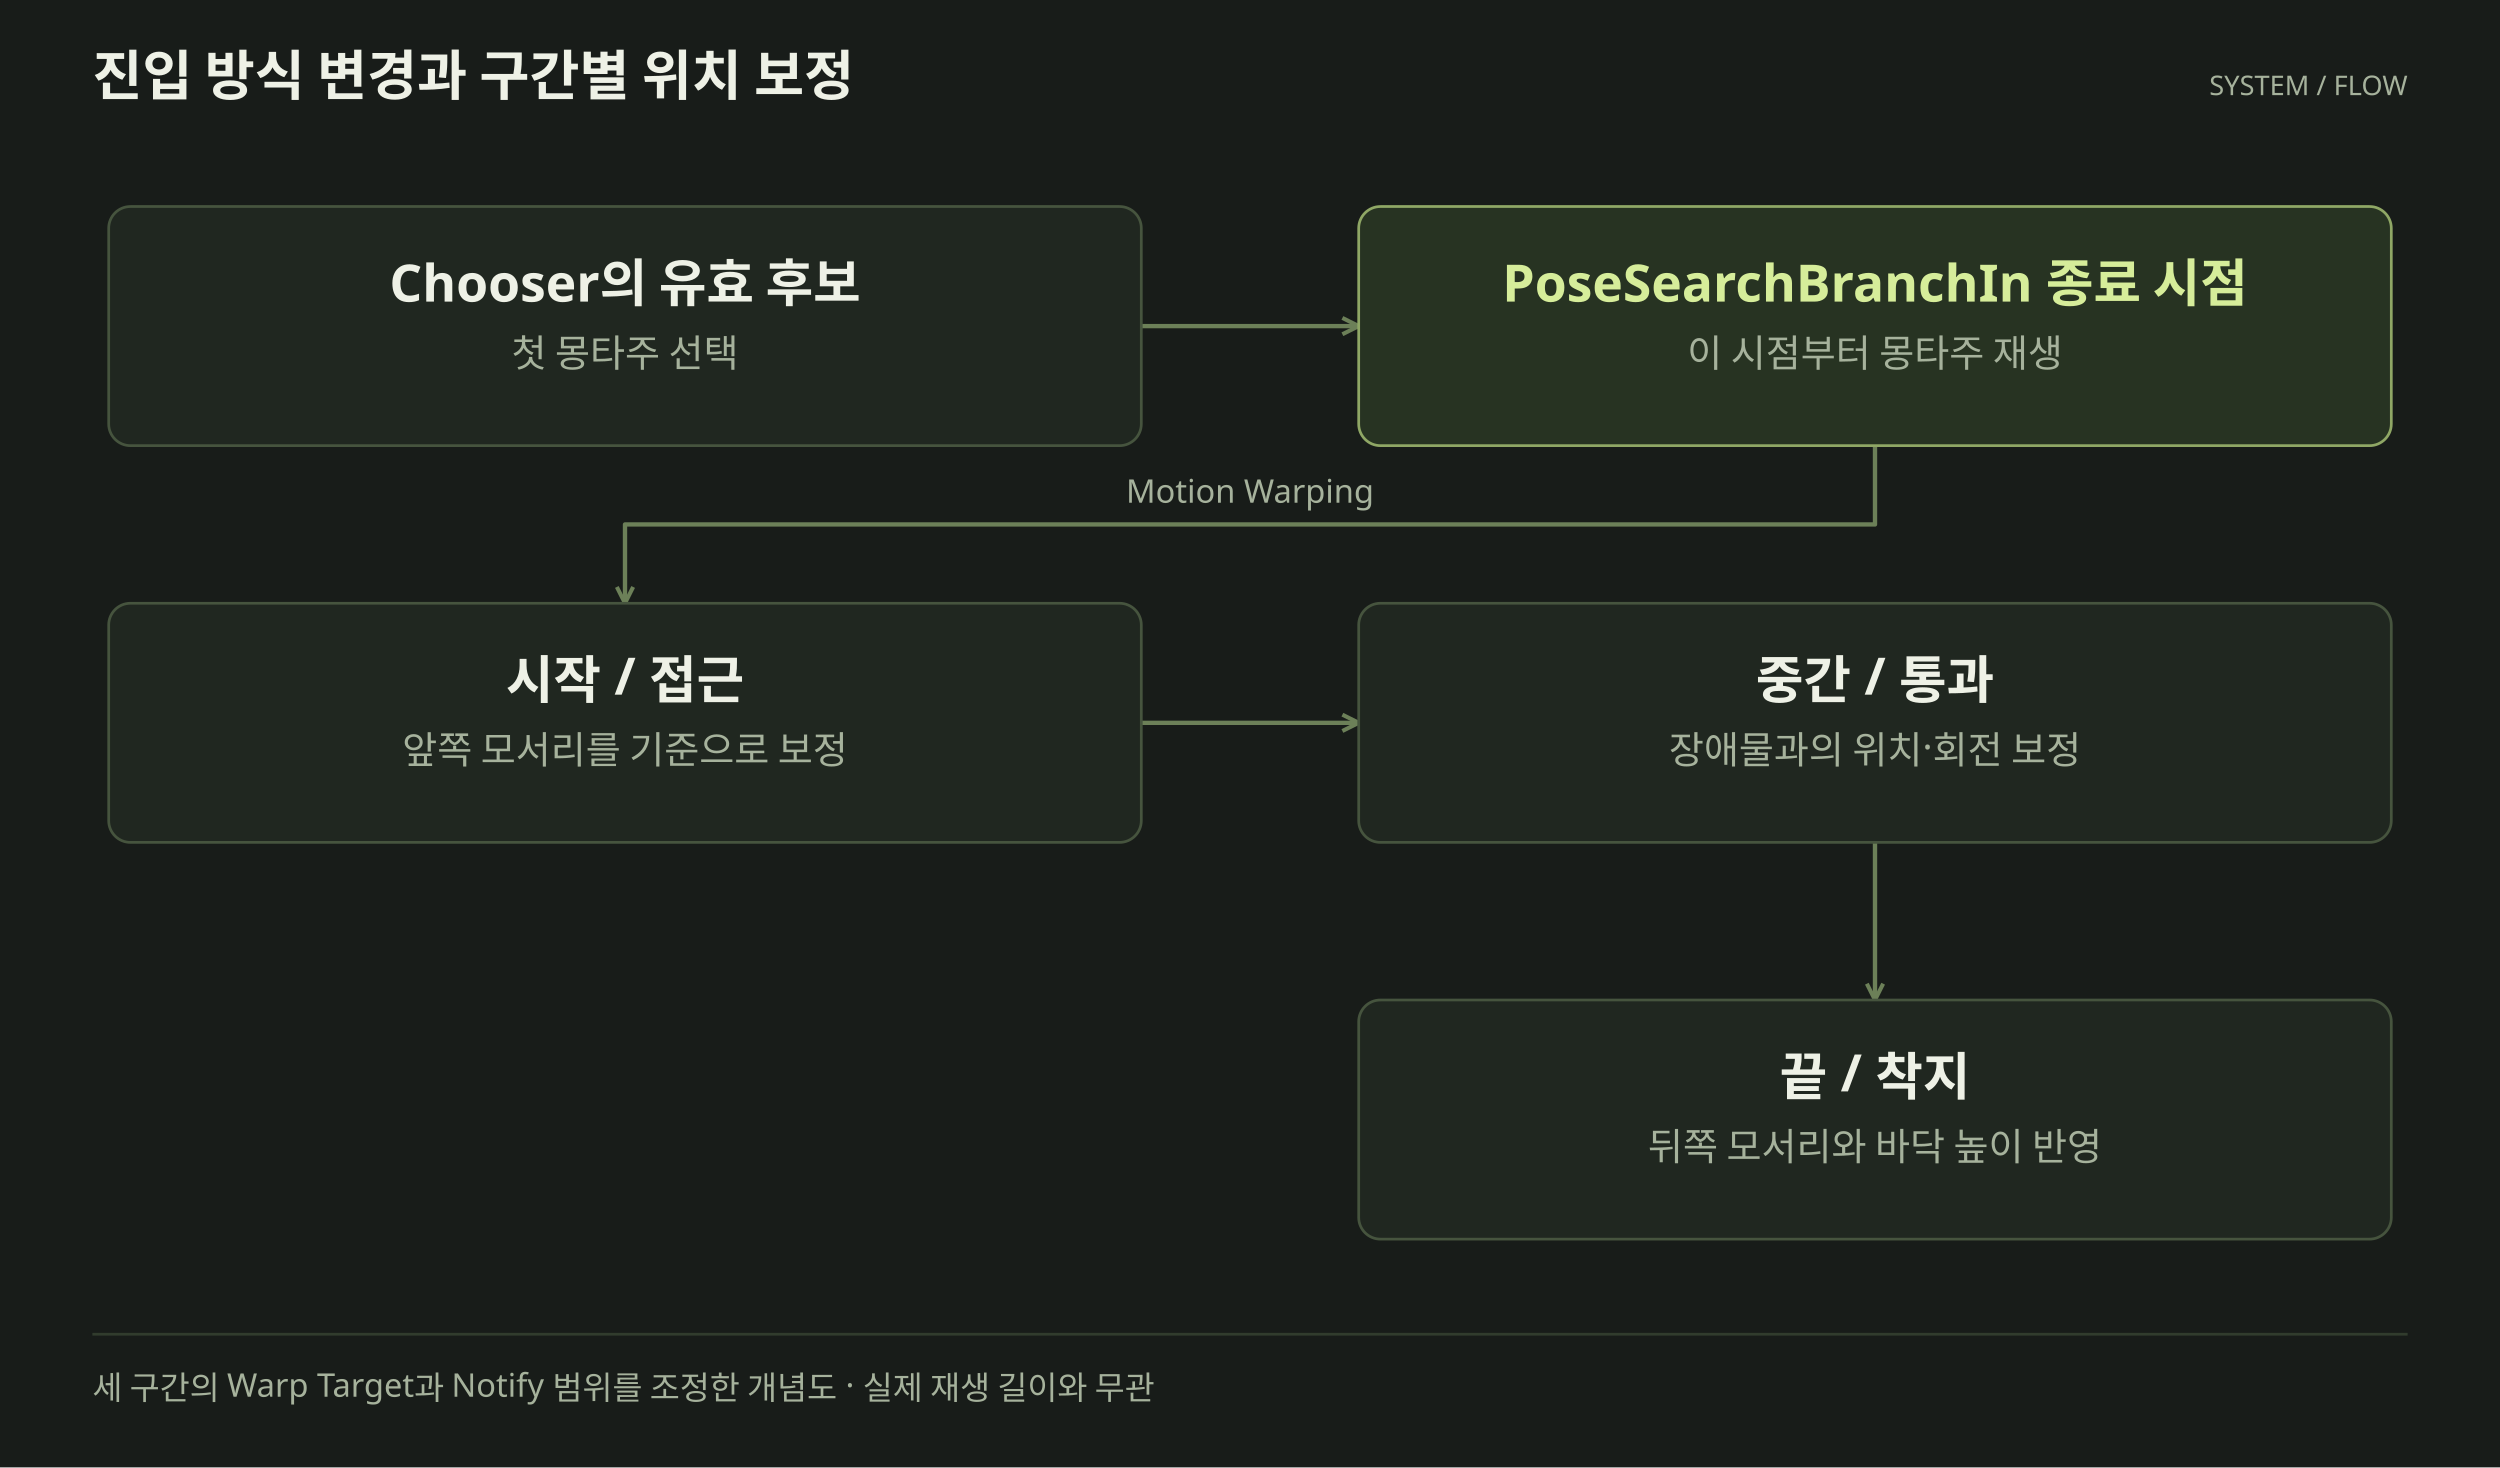
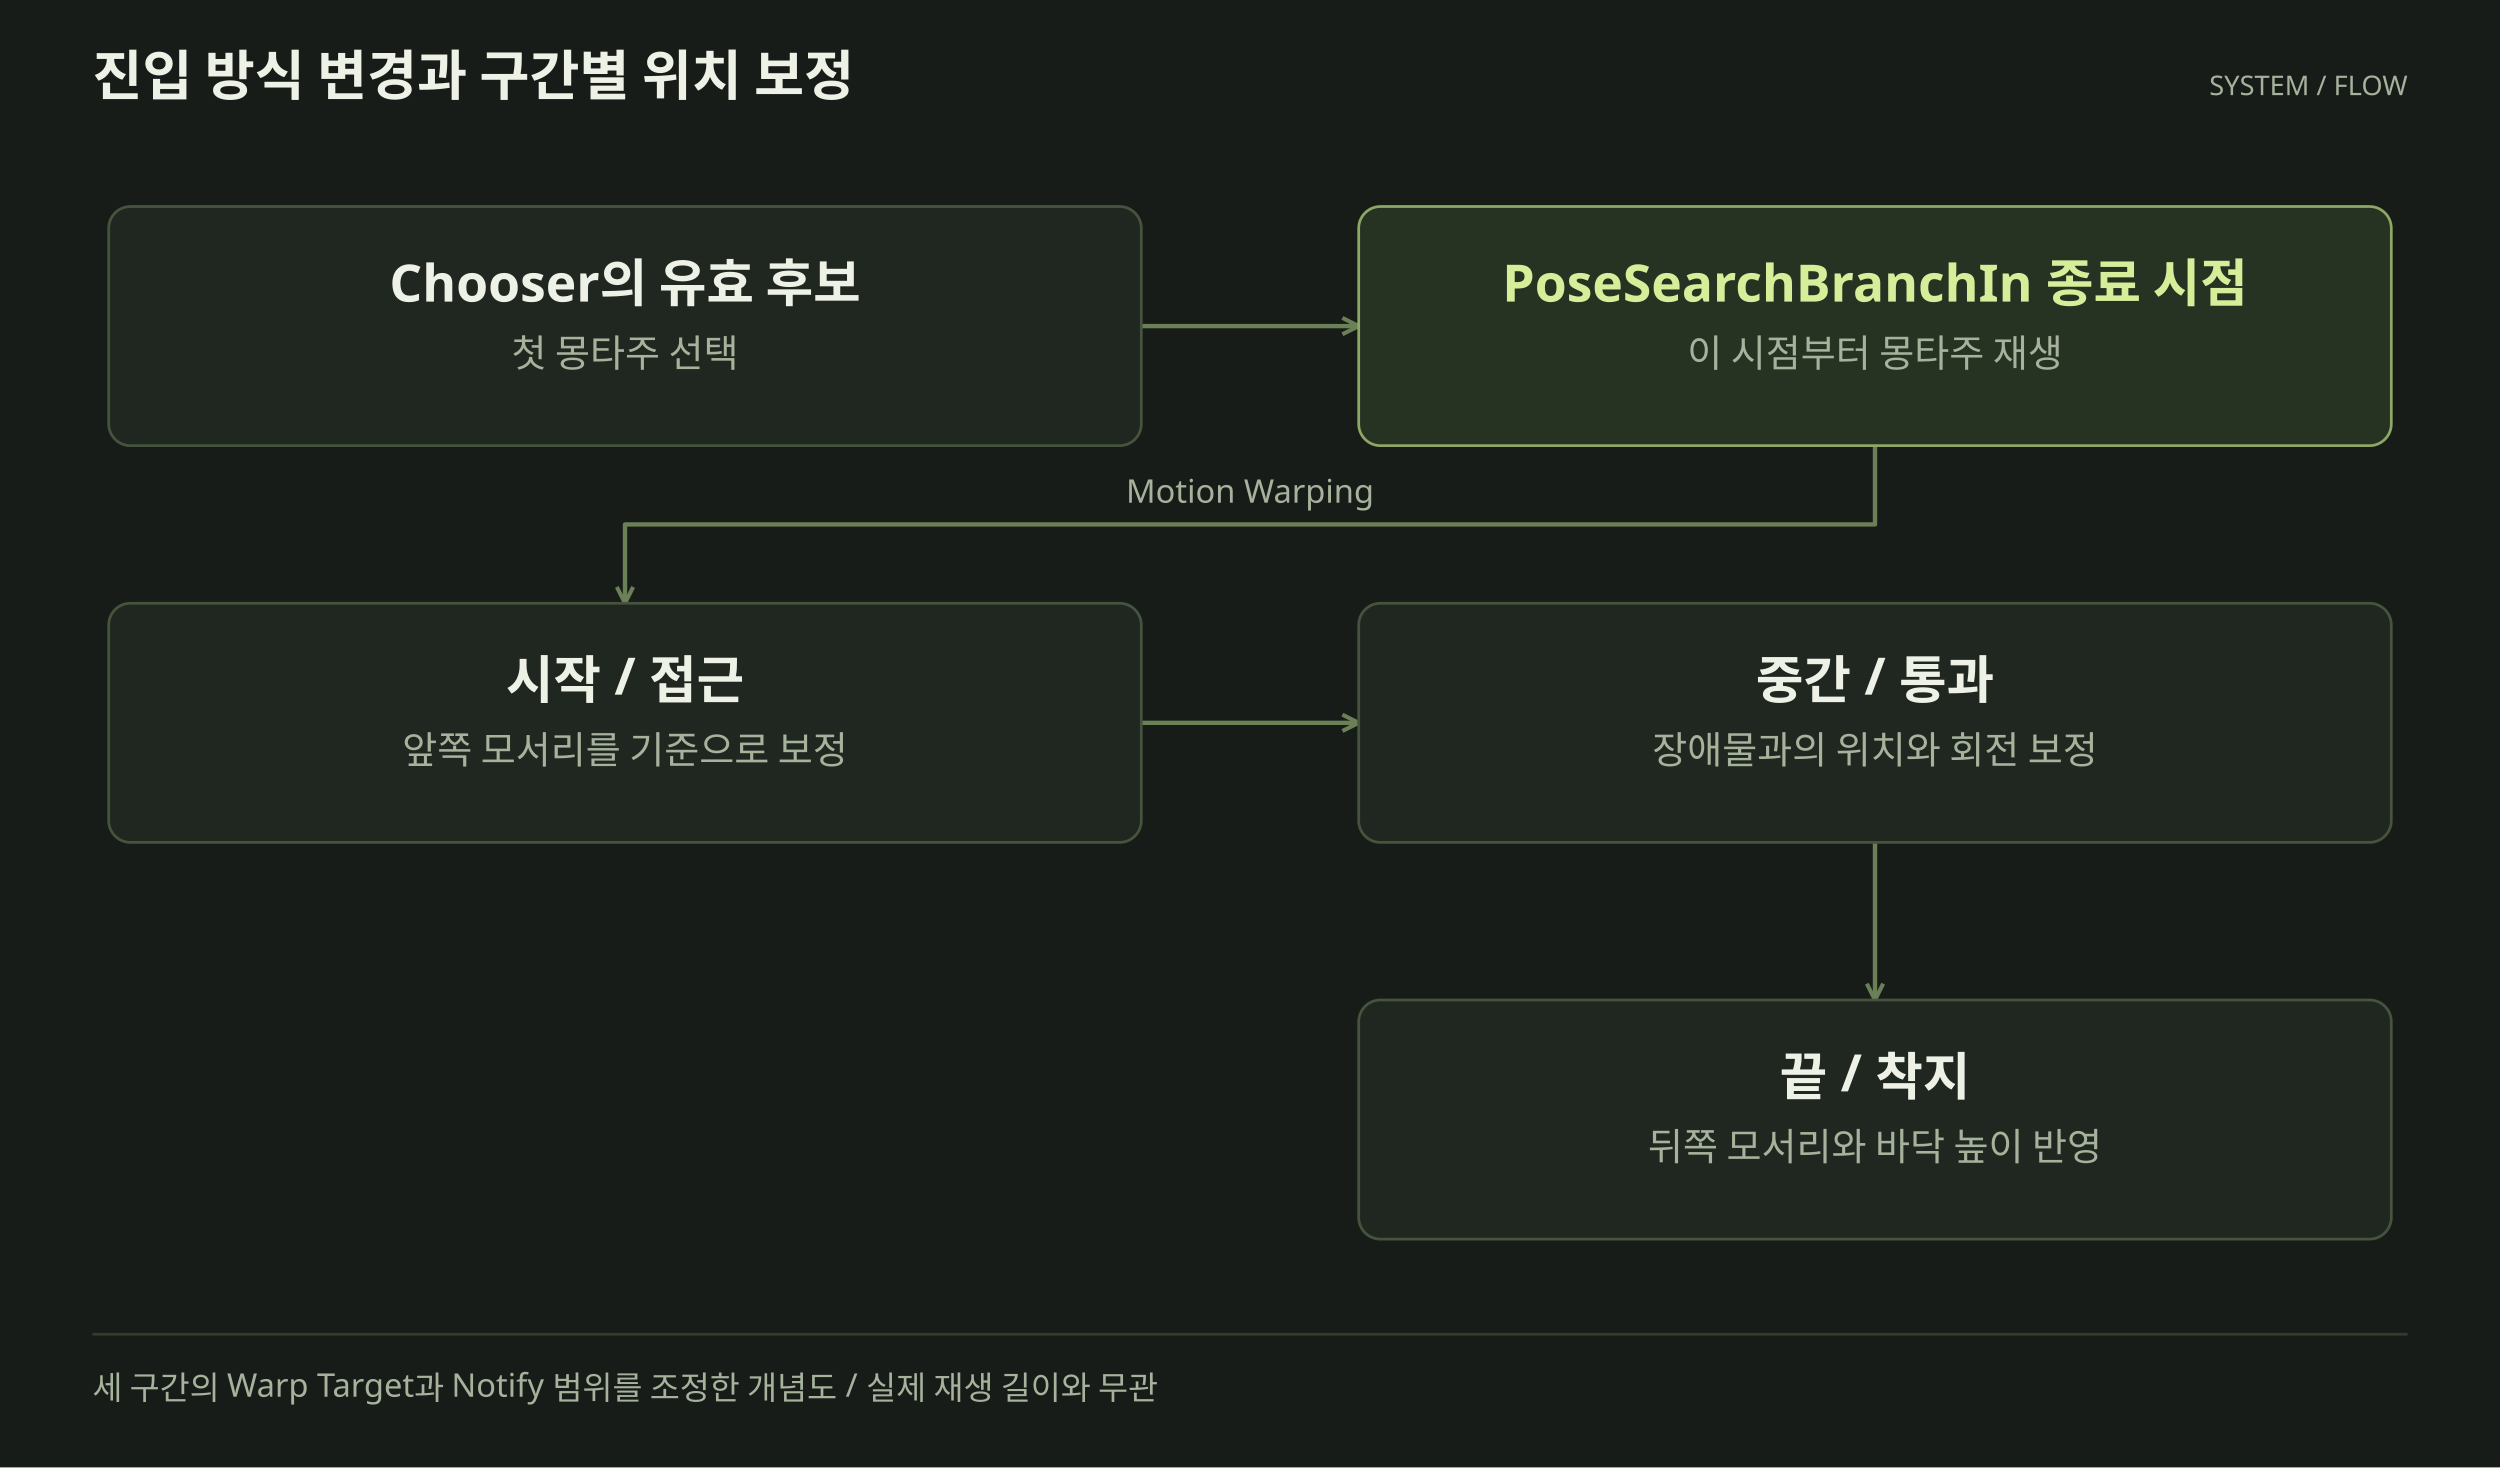
<svg xmlns="http://www.w3.org/2000/svg" width="920" height="540" viewBox="0 0 920 540" role="img" aria-labelledby="title desc">
  <defs>
    <marker id="arrow" markerWidth="8" markerHeight="8" refX="7" refY="4" orient="auto" markerUnits="userSpaceOnUse">
      <path d="M1 1 7 4 1 7" fill="none" stroke="#6c8058" stroke-width="1.5" />
    </marker>
  </defs>
  <defs>
    <marker id="inheritance" markerWidth="13" markerHeight="13" refX="12" refY="6.5" orient="auto" markerUnits="userSpaceOnUse">
      <path d="M1 1 12 6.5 1 12Z" fill="#181c19" stroke="#6c8058" stroke-width="1.5" />
    </marker>
  </defs>
  <rect width="920" height="540" fill="#181c19" />
  <g font-family="Pretendard,Noto Sans KR,Apple SD Gothic Neo,Malgun Gothic,sans-serif">
    <text x="34" y="35" fill="#eef1e6" font-size="20" font-weight="600" text-anchor="start">진입 방식 변경과 구간별 위치 보정</text>
    <text x="886" y="35" fill="#a6b29c" font-size="10" font-weight="500" text-anchor="end">SYSTEM / FLOW</text>
    <polyline points="420,120.0 500,120.0" fill="none" stroke="#6c8058" stroke-width="1.6" stroke-linejoin="round" marker-end="url(#arrow)" />
    <polyline points="690.0,164 690.0,193.0 230.0,193.0 230.0,222" fill="none" stroke="#6c8058" stroke-width="1.6" stroke-linejoin="round" marker-end="url(#arrow)" />
    <rect x="369.0" y="171.0" width="182" height="20" rx="3" fill="#181c19" />
    <text x="460.0" y="185.0" fill="#a6b29c" font-size="12" font-weight="500" text-anchor="middle">Motion Warping</text>
    <polyline points="420,266.0 500,266.0" fill="none" stroke="#6c8058" stroke-width="1.6" stroke-linejoin="round" marker-end="url(#arrow)" />
    <polyline points="690.0,310 690.0,339.0 690.0,339.0 690.0,368" fill="none" stroke="#6c8058" stroke-width="1.6" stroke-linejoin="round" marker-end="url(#arrow)" />
    <rect x="40" y="76" width="380" height="88" rx="8" fill="#202720" stroke="#46543e" />
    <text x="230.0" y="111" fill="#eef1e6" font-size="19" font-weight="600" text-anchor="middle">Chooser의 유효 후보</text>
    <text x="230.0" y="135" fill="#a6b29c" font-size="14" font-weight="400" text-anchor="middle">첫 몽타주 선택</text>
    <rect x="500" y="76" width="380" height="88" rx="8" fill="#273322" stroke="#8fa765" />
    <text x="690.0" y="111" fill="#d6ed9a" font-size="19" font-weight="600" text-anchor="middle">PoseSearchBranchIn 종료 시점</text>
    <text x="690.0" y="135" fill="#a6b29c" font-size="14" font-weight="400" text-anchor="middle">이 시점부터 몽타주 재생</text>
    <rect x="40" y="222" width="380" height="88" rx="8" fill="#202720" stroke="#46543e" />
    <text x="230.0" y="257" fill="#eef1e6" font-size="19" font-weight="600" text-anchor="middle">시작 / 접근</text>
    <text x="230.0" y="281" fill="#a6b29c" font-size="14" font-weight="400" text-anchor="middle">앞쪽 모서리를 기준으로 보정</text>
    <rect x="500" y="222" width="380" height="88" rx="8" fill="#202720" stroke="#46543e" />
    <text x="690.0" y="257" fill="#eef1e6" font-size="19" font-weight="600" text-anchor="middle">중간 / 통과</text>
-     <text x="690.0" y="281" fill="#a6b29c" font-size="14" font-weight="400" text-anchor="middle">장애물과의 위치·회전 보정</text>
+     <text x="690.0" y="281" fill="#a6b29c" font-size="14" font-weight="400" text-anchor="middle">장애물과의 위치와 회전 보정</text>
    <rect x="500" y="368" width="380" height="88" rx="8" fill="#202720" stroke="#46543e" />
    <text x="690.0" y="403" fill="#eef1e6" font-size="19" font-weight="600" text-anchor="middle">끝 / 착지</text>
    <text x="690.0" y="427" fill="#a6b29c" font-size="14" font-weight="400" text-anchor="middle">뒤쪽 모서리와 바닥 높이 반영</text>
    <path d="M34 491H886" stroke="#313c2d" />
-     <text x="34" y="515" fill="#a6b29c" font-size="12" font-weight="400" text-anchor="start">세 구간의 Warp Target과 Notify 범위를 조정한 개념도 · 실제 재생 길이와 무관</text>
+     <text x="34" y="515" fill="#a6b29c" font-size="12" font-weight="400" text-anchor="start">세 구간의 Warp Target과 Notify 범위를 조정한 개념도 / 실제 재생 길이와 무관</text>
  </g>
</svg>
